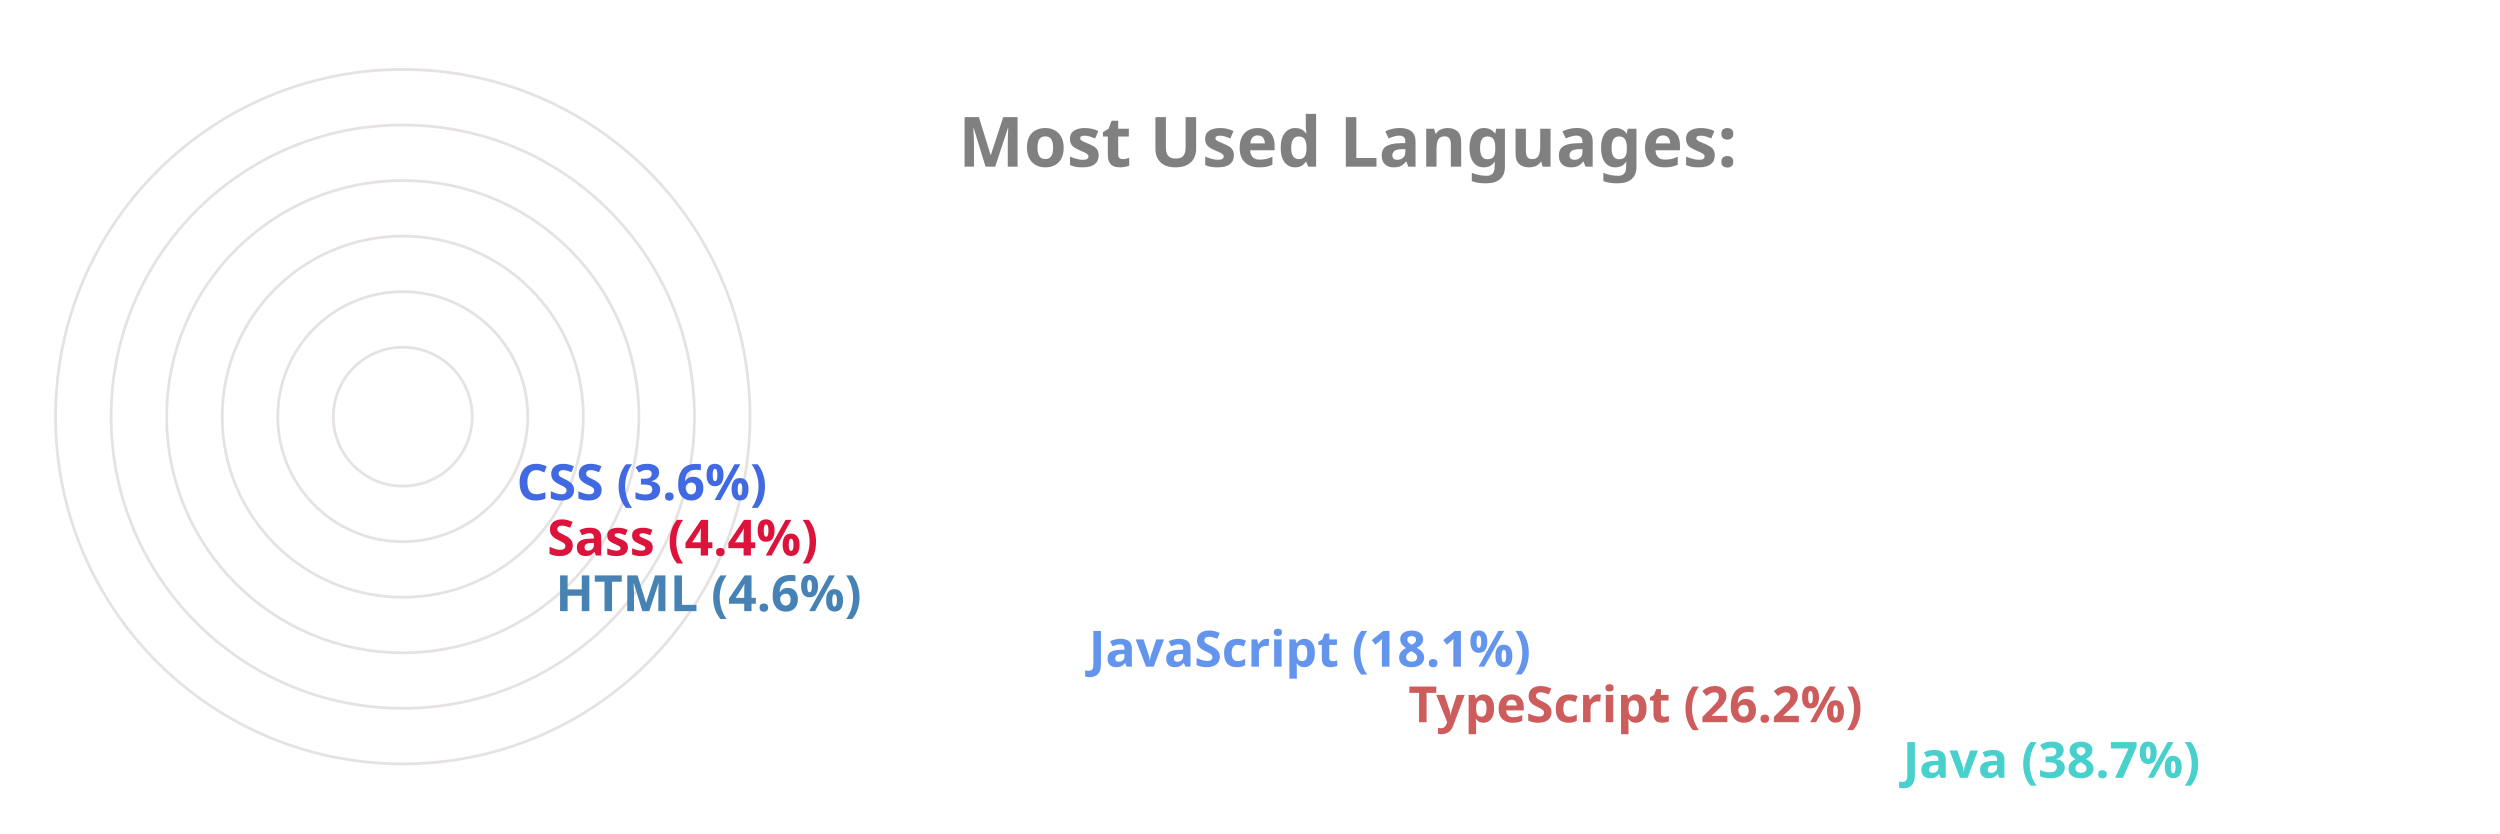
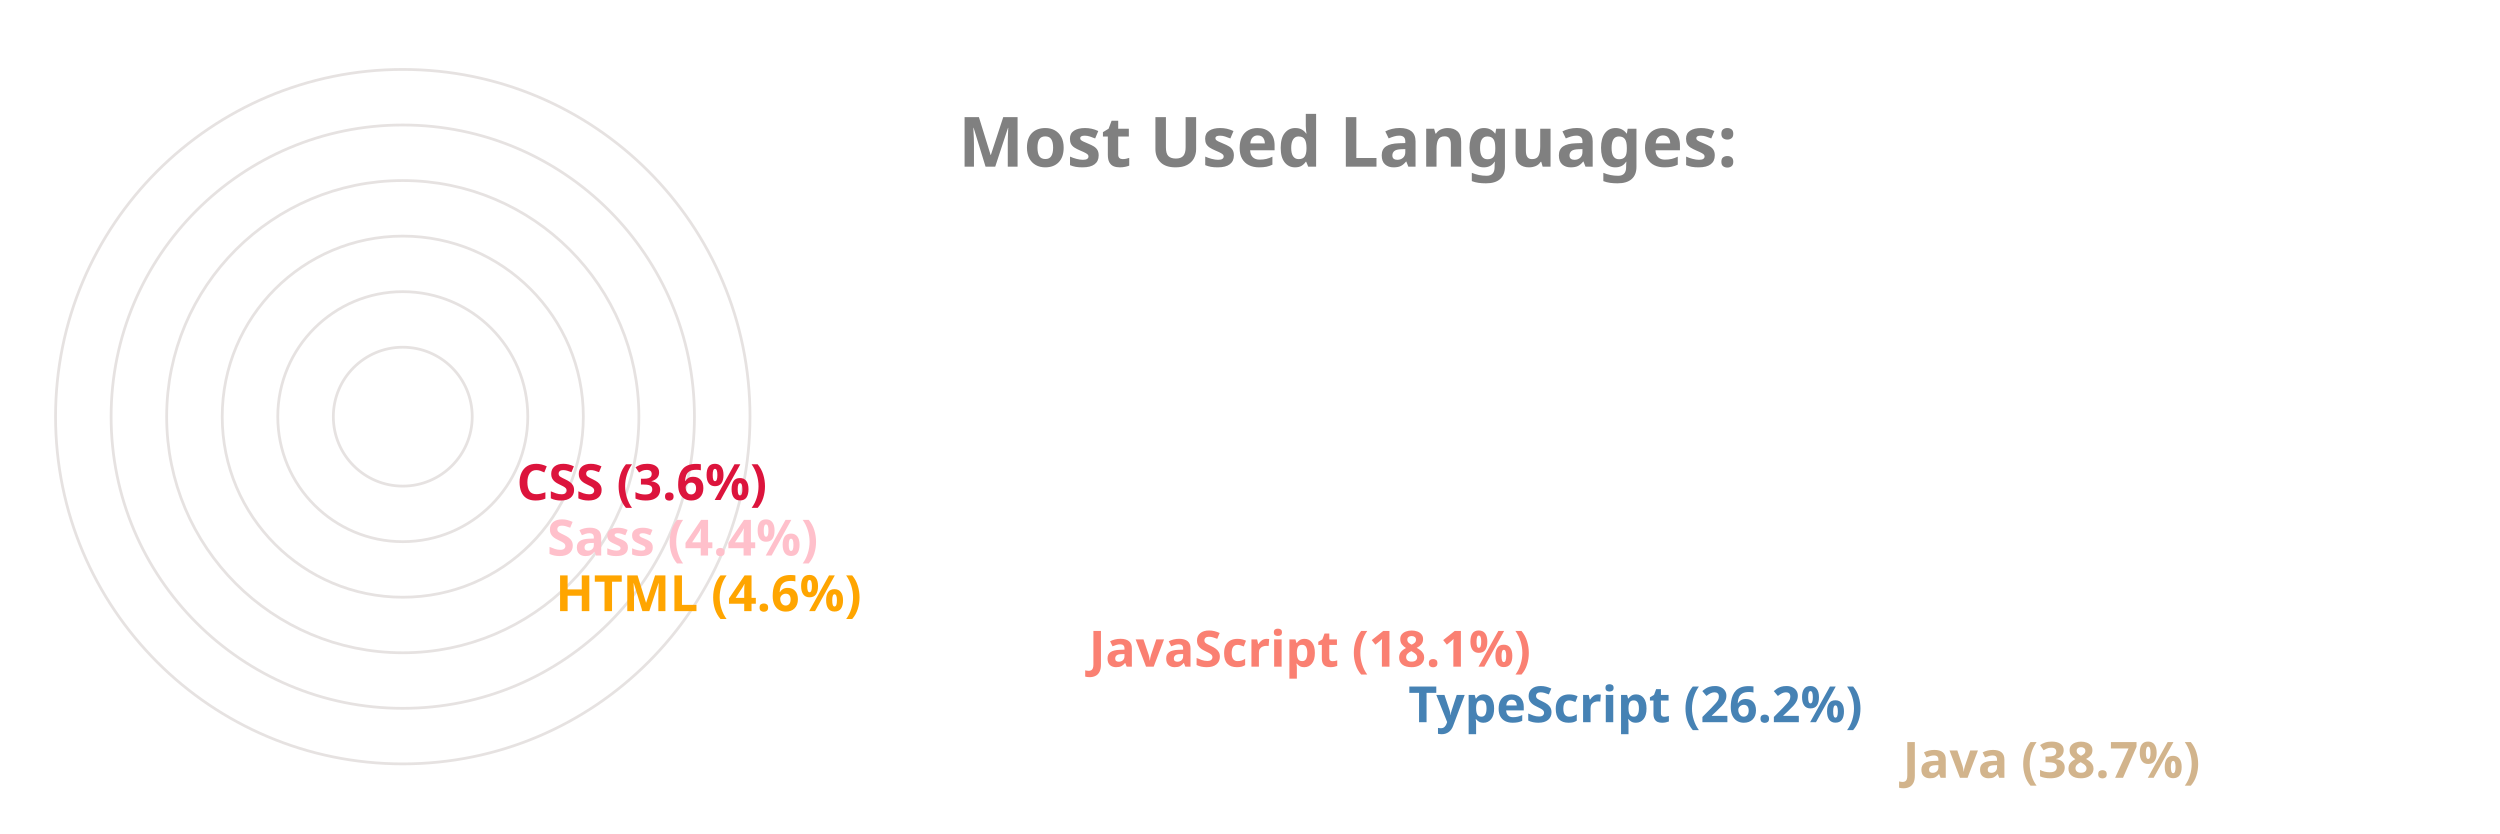
<svg xmlns="http://www.w3.org/2000/svg" viewBox="0 0 650 300" height="200px" width="600px">
  <style>
		.label {
			font: bold 25px sans-serif;
			color: #404040;
			-webkit-text-stroke: 1px white;
	  	}
		.name {
			font: bold 18px sans-serif;
			color: #404040;
	  	}

		.line {
			stroke-dasharray: 1000;
			stroke-dashoffset: 1000;
			animation: dash 3.5s ease-in-out forwards;	
			animation-iteration-count: infinite;
			animation-direction: alternate-reverse;
		}

		.path {
			stroke-dasharray: 1000;
			stroke-dashoffset: 1000;
			animation: dash 3.5s ease-in-out forwards;	
			animation-iteration-count: infinite;
			animation-direction: alternate-reverse;
		}
		  
		@keyframes dash {
			to {
				stroke-dashoffset: 0;
			}
		}

	</style>
  <g stroke="#E6E2E1" fill="none" stroke-width="1">
    <circle cx="20" cy="150" r="125" />
    <circle cx="20" cy="150" r="105" />
    <circle cx="20" cy="150" r="85" />
    <circle cx="20" cy="150" r="65" />
    <circle cx="20" cy="150" r="45" />
    <circle cx="20" cy="150" r="25" />
  </g>
  <g fill="none" stroke-width="20" class="line">
-     <line x2="550" y2="275" x1="20" y1="275" stroke="MediumTurquoise" />
-     <line x2="372" y2="255" x1="20" y1="255" stroke="IndianRed" />
-     <line x2="257" y2="235" x1="20" y1="235" stroke="CornflowerBlue" />
-     <line x2="65" y2="215" x1="20" y1="215" stroke="SteelBlue" />
-     <line x2="62" y2="195" x1="20" y1="195" stroke="Crimson" />
-     <line x2="51" y2="175" x1="20" y1="175" stroke="RoyalBlue" />
+     <line x2="550" y2="275" x1="20" y1="275" stroke="Tan" />
+     <line x2="372" y2="255" x1="20" y1="255" stroke="SteelBlue" />
+     <line x2="257" y2="235" x1="20" y1="235" stroke="Salmon" />
+     <line x2="65" y2="215" x1="20" y1="215" stroke="Orange" />
+     <line x2="62" y2="195" x1="20" y1="195" stroke="Pink" />
+     <line x2="51" y2="175" x1="20" y1="175" stroke="Crimson" />
  </g>
  <g fill="none" stroke-width="20" stroke-linecap="round" class="path">
-     <path d="M 20 275 A 125 125 45 0 1 -77 71" stroke="MediumTurquoise" />
-     <path d="M 20 255 A 105 105 45 0 1 -74 103" stroke="IndianRed" />
-     <path d="M 20 235 A 85 85 45 0 1 -60 123" stroke="CornflowerBlue" />
-     <path d="M 20 215 A 65 65 45 0 1 -44 144" stroke="SteelBlue" />
-     <path d="M 20 195 A 45 45 45 0 1 -24 146" stroke="Crimson" />
-     <path d="M 20 175 A 25 25 45 0 1 -4 148" stroke="RoyalBlue" />
+     <path d="M 20 275 A 125 125 45 0 1 -77 71" stroke="Tan" />
+     <path d="M 20 255 A 105 105 45 0 1 -74 103" stroke="SteelBlue" />
+     <path d="M 20 235 A 85 85 45 0 1 -60 123" stroke="Salmon" />
+     <path d="M 20 215 A 65 65 45 0 1 -44 144" stroke="Orange" />
+     <path d="M 20 195 A 45 45 45 0 1 -24 146" stroke="Pink" />
+     <path d="M 20 175 A 25 25 45 0 1 -4 148" stroke="Crimson" />
  </g>
  <g class="name">
-     <text x="560" y="280" fill="MediumTurquoise">Java (38.7%)</text>
-     <text x="382" y="260" fill="IndianRed">TypeScript (26.2%)</text>
-     <text x="267" y="240" fill="CornflowerBlue">JavaScript (18.1%)</text>
-     <text x="75" y="220" fill="SteelBlue">HTML (4.6%)</text>
-     <text x="72" y="200" fill="Crimson">Sass (4.4%)</text>
-     <text x="61" y="180" fill="RoyalBlue">CSS (3.6%)</text>
+     <text x="560" y="280" fill="Tan">Java (38.7%)</text>
+     <text x="382" y="260" fill="SteelBlue">TypeScript (26.2%)</text>
+     <text x="267" y="240" fill="Salmon">JavaScript (18.1%)</text>
+     <text x="75" y="220" fill="Orange">HTML (4.6%)</text>
+     <text x="72" y="200" fill="Pink">Sass (4.4%)</text>
+     <text x="61" y="180" fill="Crimson">CSS (3.6%)</text>
  </g>
  <g class="label">
    <text x="220" y="60" fill="grey">Most Used Languages:</text>
  </g>
</svg>
